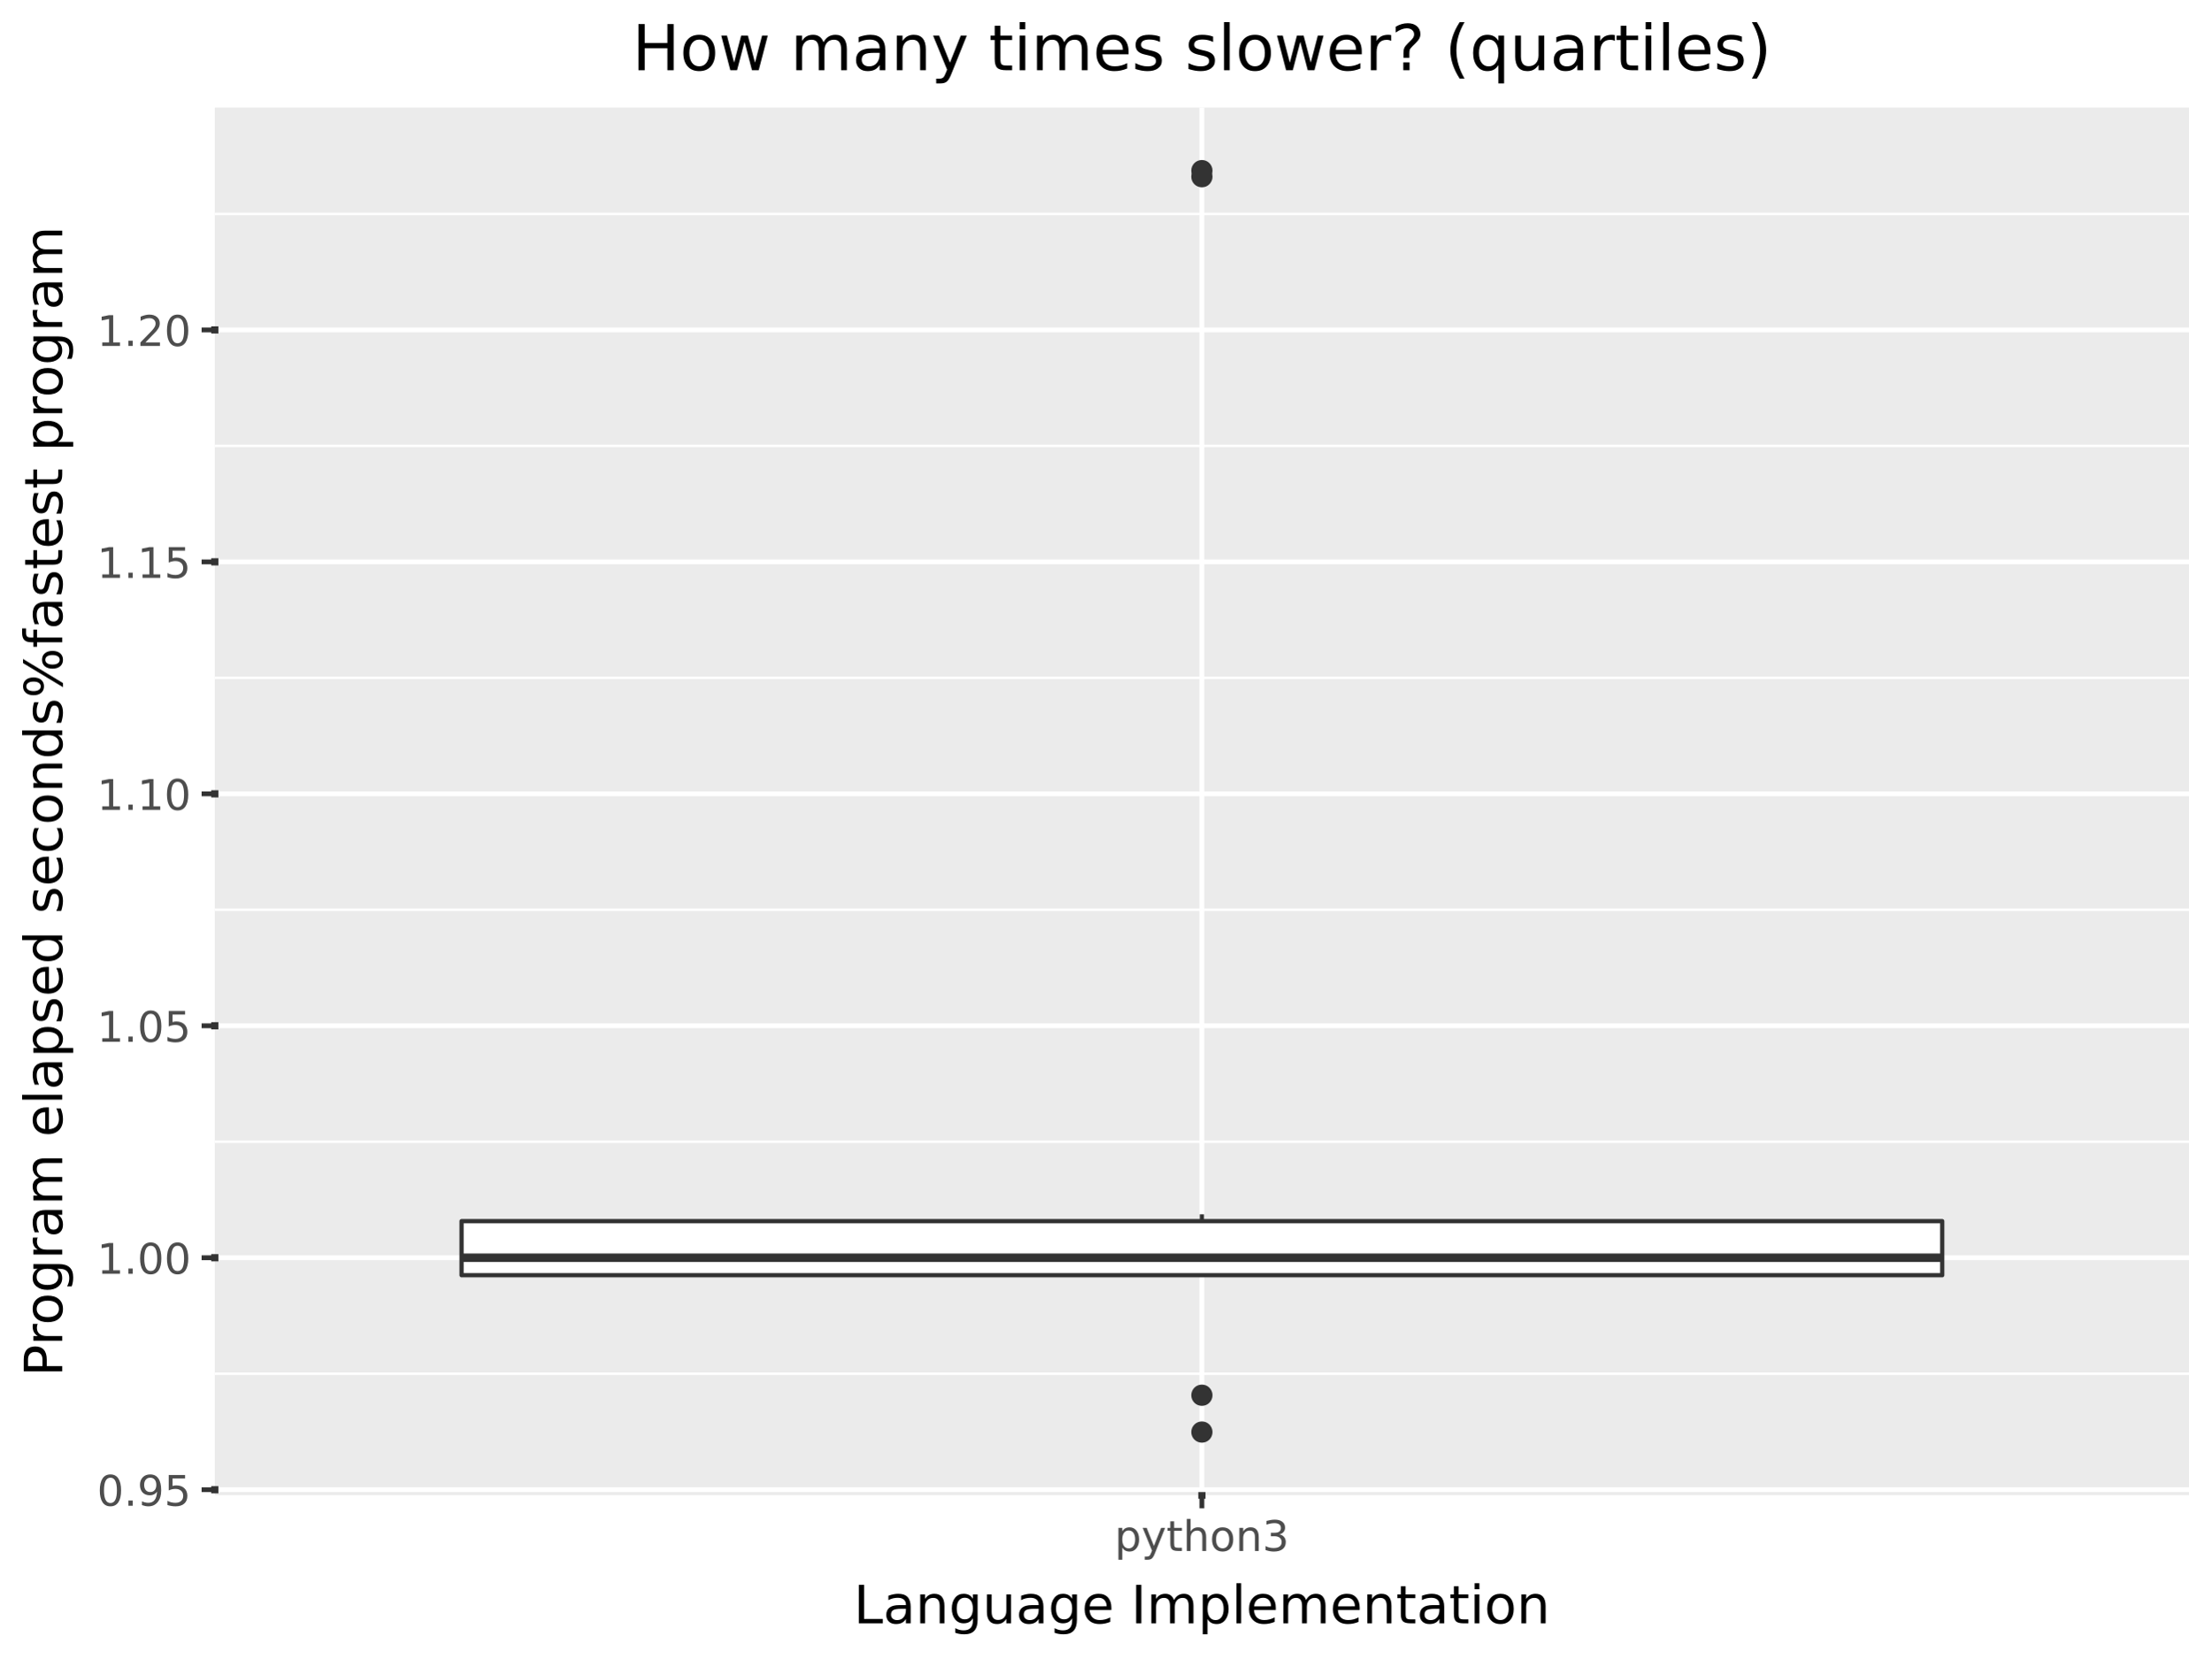
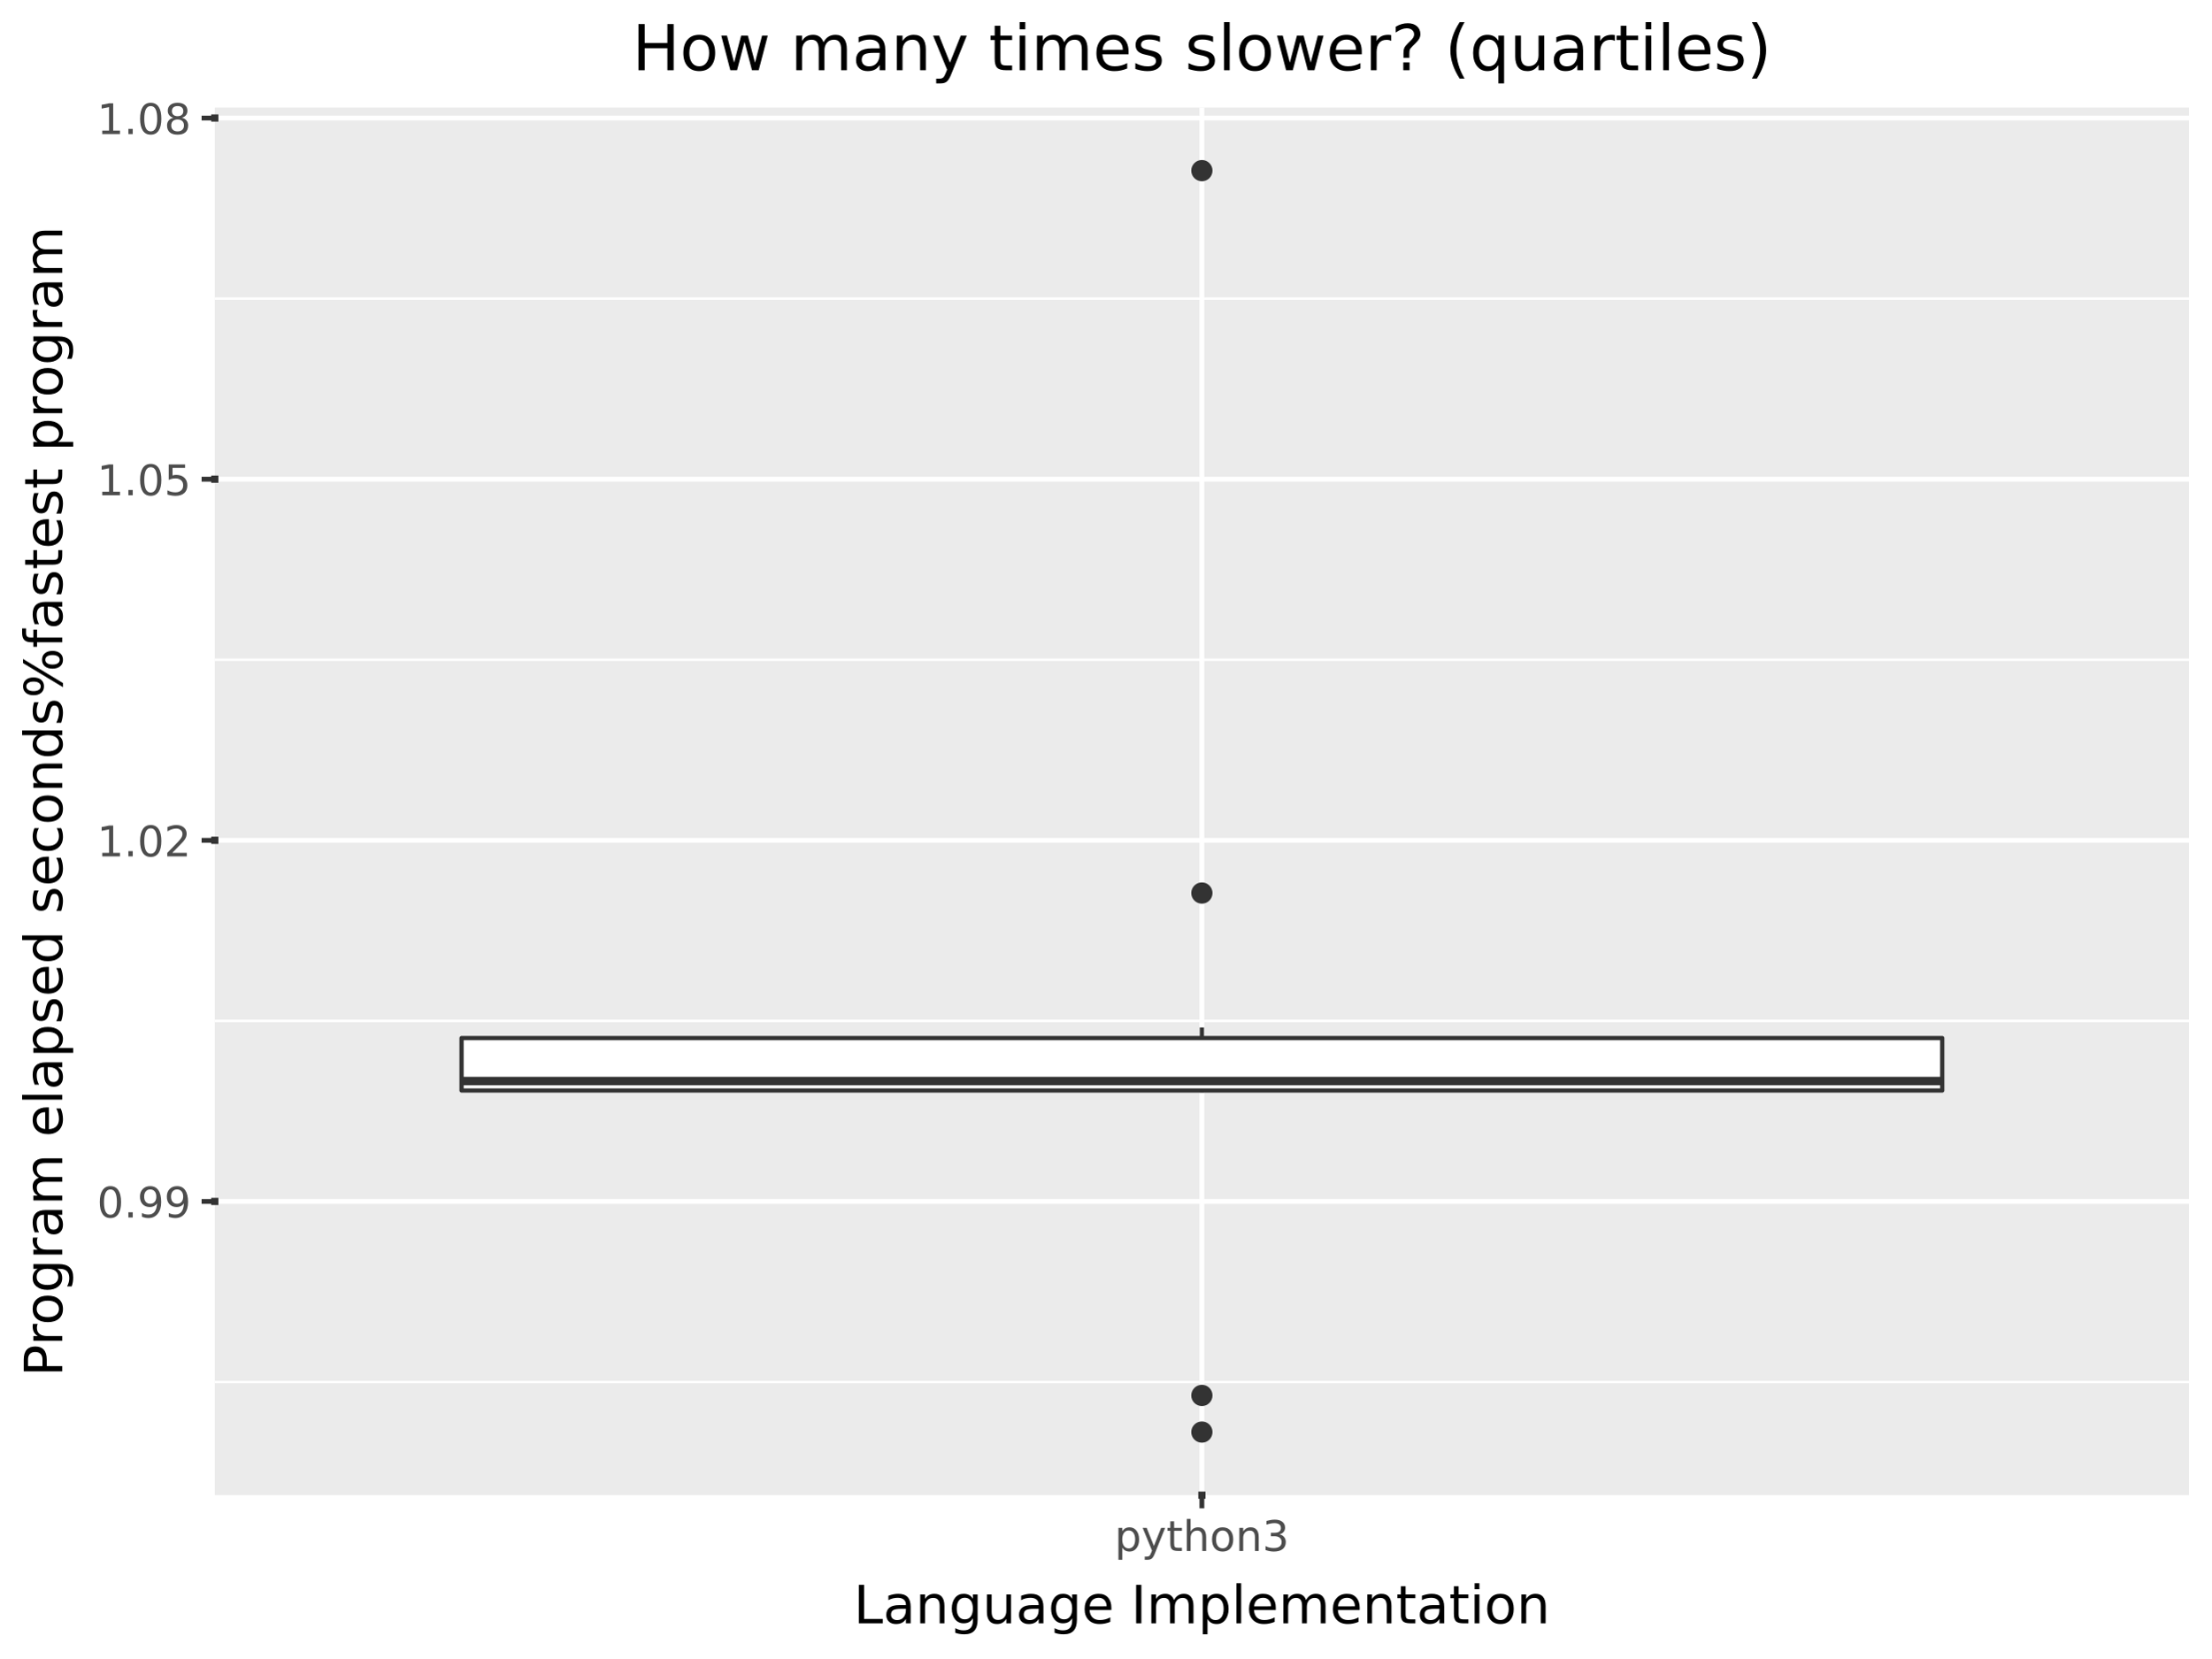
<svg xmlns="http://www.w3.org/2000/svg" xmlns:xlink="http://www.w3.org/1999/xlink" width="460.8pt" height="345.6pt" viewBox="0 0 460.8 345.6" version="1.1">
  <defs>
    <style type="text/css">*{stroke-linejoin: round; stroke-linecap: butt}</style>
  </defs>
  <g id="figure_1">
    <g id="patch_1">
      <path d="M 0 345.6  L 460.8 345.6  L 460.8 0  L 0 0  z " style="fill: #ffffff" />
    </g>
    <g id="patch_2">
      <path d="M 0 345.6  L 460.8 345.6  L 460.8 0  L 0 0  L 0 345.6  z " style="fill: none; stroke: #ffffff; stroke-linejoin: miter" />
    </g>
    <g id="axes_1">
      <g id="patch_3">
        <path d="M 44.761 311.632  L 456.192 311.632  L 456.192 22.417  L 44.761 22.417  z " style="fill: #ebebeb" />
      </g>
      <g id="matplotlib.axis_1">
        <g id="xtick_1">
          <g id="line2d_1">
-             <path d="M 250.476 311.632  L 250.476 22.417  " clip-path="url(#pa745f03133)" style="fill: none; stroke: #ffffff; stroke-linecap: square" />
+             <path d="M 250.476 311.632  L 250.476 22.417  " clip-path="url(#pc85e8f72fd)" style="fill: none; stroke: #ffffff; stroke-linecap: square" />
          </g>
          <g id="line2d_2">
            <path d="M 250.476 311.632  " style="fill: none; stroke: #333333; stroke-width: 1.5; stroke-linecap: square" />
            <defs>
-               <path id="m2b286277fe" d="M 0 0  L 0 2.75  " style="stroke: #333333" />
+               <path id="m8c3a26680d" d="M 0 0  L 0 2.75  " style="stroke: #333333" />
            </defs>
            <g>
-               <use xlink:href="#m2b286277fe" x="250.476" y="311.632" style="fill: #333333; stroke: #333333" />
+               <use xlink:href="#m8c3a26680d" x="250.476" y="311.632" style="fill: #333333; stroke: #333333" />
            </g>
          </g>
          <g id="text_1">
            <g style="fill: #4d4d4d" transform="translate(232.2851 323.2691) scale(0.088 -0.088)">
              <defs>
                <path id="DejaVuSans-53" d="M 1159 525  L 1159 -1331  L 581 -1331  L 581 3500  L 1159 3500  L 1159 2969  Q 1341 3281 1617 3432  Q 1894 3584 2278 3584  Q 2916 3584 3314 3078  Q 3713 2572 3713 1747  Q 3713 922 3314 415  Q 2916 -91 2278 -91  Q 1894 -91 1617 61  Q 1341 213 1159 525  z M 3116 1747  Q 3116 2381 2855 2742  Q 2594 3103 2138 3103  Q 1681 3103 1420 2742  Q 1159 2381 1159 1747  Q 1159 1113 1420 752  Q 1681 391 2138 391  Q 2594 391 2855 752  Q 3116 1113 3116 1747  z " transform="scale(0.015625)" />
                <path id="DejaVuSans-5c" d="M 2059 -325  Q 1816 -950 1584 -1140  Q 1353 -1331 966 -1331  L 506 -1331  L 506 -850  L 844 -850  Q 1081 -850 1212 -737  Q 1344 -625 1503 -206  L 1606 56  L 191 3500  L 800 3500  L 1894 763  L 2988 3500  L 3597 3500  L 2059 -325  z " transform="scale(0.015625)" />
                <path id="DejaVuSans-57" d="M 1172 4494  L 1172 3500  L 2356 3500  L 2356 3053  L 1172 3053  L 1172 1153  Q 1172 725 1289 603  Q 1406 481 1766 481  L 2356 481  L 2356 0  L 1766 0  Q 1100 0 847 248  Q 594 497 594 1153  L 594 3053  L 172 3053  L 172 3500  L 594 3500  L 594 4494  L 1172 4494  z " transform="scale(0.015625)" />
                <path id="DejaVuSans-4b" d="M 3513 2113  L 3513 0  L 2938 0  L 2938 2094  Q 2938 2591 2744 2837  Q 2550 3084 2163 3084  Q 1697 3084 1428 2787  Q 1159 2491 1159 1978  L 1159 0  L 581 0  L 581 4863  L 1159 4863  L 1159 2956  Q 1366 3272 1645 3428  Q 1925 3584 2291 3584  Q 2894 3584 3203 3211  Q 3513 2838 3513 2113  z " transform="scale(0.015625)" />
                <path id="DejaVuSans-52" d="M 1959 3097  Q 1497 3097 1228 2736  Q 959 2375 959 1747  Q 959 1119 1226 758  Q 1494 397 1959 397  Q 2419 397 2687 759  Q 2956 1122 2956 1747  Q 2956 2369 2687 2733  Q 2419 3097 1959 3097  z M 1959 3584  Q 2709 3584 3137 3096  Q 3566 2609 3566 1747  Q 3566 888 3137 398  Q 2709 -91 1959 -91  Q 1206 -91 779 398  Q 353 888 353 1747  Q 353 2609 779 3096  Q 1206 3584 1959 3584  z " transform="scale(0.015625)" />
                <path id="DejaVuSans-51" d="M 3513 2113  L 3513 0  L 2938 0  L 2938 2094  Q 2938 2591 2744 2837  Q 2550 3084 2163 3084  Q 1697 3084 1428 2787  Q 1159 2491 1159 1978  L 1159 0  L 581 0  L 581 3500  L 1159 3500  L 1159 2956  Q 1366 3272 1645 3428  Q 1925 3584 2291 3584  Q 2894 3584 3203 3211  Q 3513 2838 3513 2113  z " transform="scale(0.015625)" />
                <path id="DejaVuSans-16" d="M 2597 2516  Q 3050 2419 3304 2112  Q 3559 1806 3559 1356  Q 3559 666 3084 287  Q 2609 -91 1734 -91  Q 1441 -91 1130 -33  Q 819 25 488 141  L 488 750  Q 750 597 1062 519  Q 1375 441 1716 441  Q 2309 441 2620 675  Q 2931 909 2931 1356  Q 2931 1769 2642 2001  Q 2353 2234 1838 2234  L 1294 2234  L 1294 2753  L 1863 2753  Q 2328 2753 2575 2939  Q 2822 3125 2822 3475  Q 2822 3834 2567 4026  Q 2313 4219 1838 4219  Q 1578 4219 1281 4162  Q 984 4106 628 3988  L 628 4550  Q 988 4650 1302 4700  Q 1616 4750 1894 4750  Q 2613 4750 3031 4423  Q 3450 4097 3450 3541  Q 3450 3153 3228 2886  Q 3006 2619 2597 2516  z " transform="scale(0.015625)" />
              </defs>
              <use xlink:href="#DejaVuSans-53" />
              <use xlink:href="#DejaVuSans-5c" transform="translate(63.48438 0)" />
              <use xlink:href="#DejaVuSans-57" transform="translate(122.6719 0)" />
              <use xlink:href="#DejaVuSans-4b" transform="translate(161.875 0)" />
              <use xlink:href="#DejaVuSans-52" transform="translate(225.25 0)" />
              <use xlink:href="#DejaVuSans-51" transform="translate(286.4375 0)" />
              <use xlink:href="#DejaVuSans-16" transform="translate(349.8125 0)" />
            </g>
          </g>
        </g>
      </g>
      <g id="matplotlib.axis_2">
        <g id="ytick_1">
          <g id="line2d_3">
-             <path d="M 44.761 310.501  L 456.192 310.501  " clip-path="url(#pa745f03133)" style="fill: none; stroke: #ffffff; stroke-linecap: square" />
+             <path d="M 44.761 250.419  L 456.192 250.419  " clip-path="url(#pc85e8f72fd)" style="fill: none; stroke: #ffffff; stroke-linecap: square" />
          </g>
          <g id="line2d_4">
-             <path d="M 44.761 310.501  " style="fill: none; stroke: #333333; stroke-width: 1.5; stroke-linecap: square" />
+             <path d="M 44.761 250.419  " style="fill: none; stroke: #333333; stroke-width: 1.5; stroke-linecap: square" />
            <defs>
-               <path id="m664c8a702e" d="M 0 0  L -2.75 0  " style="stroke: #333333" />
+               <path id="med8952247d" d="M 0 0  L -2.75 0  " style="stroke: #333333" />
            </defs>
            <g>
-               <use xlink:href="#m664c8a702e" x="44.761" y="310.501" style="fill: #333333; stroke: #333333" />
+               <use xlink:href="#med8952247d" x="44.761" y="250.419" style="fill: #333333; stroke: #333333" />
            </g>
          </g>
          <g id="text_2">
-             <g style="fill: #4d4d4d" transform="translate(20.21686 313.8437) scale(0.088 -0.088)">
+             <g style="fill: #4d4d4d" transform="translate(20.21686 253.7616) scale(0.088 -0.088)">
              <defs>
                <path id="DejaVuSans-13" d="M 2034 4250  Q 1547 4250 1301 3770  Q 1056 3291 1056 2328  Q 1056 1369 1301 889  Q 1547 409 2034 409  Q 2525 409 2770 889  Q 3016 1369 3016 2328  Q 3016 3291 2770 3770  Q 2525 4250 2034 4250  z M 2034 4750  Q 2819 4750 3233 4129  Q 3647 3509 3647 2328  Q 3647 1150 3233 529  Q 2819 -91 2034 -91  Q 1250 -91 836 529  Q 422 1150 422 2328  Q 422 3509 836 4129  Q 1250 4750 2034 4750  z " transform="scale(0.015625)" />
                <path id="DejaVuSans-11" d="M 684 794  L 1344 794  L 1344 0  L 684 0  L 684 794  z " transform="scale(0.015625)" />
                <path id="DejaVuSans-1c" d="M 703 97  L 703 672  Q 941 559 1184 500  Q 1428 441 1663 441  Q 2288 441 2617 861  Q 2947 1281 2994 2138  Q 2813 1869 2534 1725  Q 2256 1581 1919 1581  Q 1219 1581 811 2004  Q 403 2428 403 3163  Q 403 3881 828 4315  Q 1253 4750 1959 4750  Q 2769 4750 3195 4129  Q 3622 3509 3622 2328  Q 3622 1225 3098 567  Q 2575 -91 1691 -91  Q 1453 -91 1209 -44  Q 966 3 703 97  z M 1959 2075  Q 2384 2075 2632 2365  Q 2881 2656 2881 3163  Q 2881 3666 2632 3958  Q 2384 4250 1959 4250  Q 1534 4250 1286 3958  Q 1038 3666 1038 3163  Q 1038 2656 1286 2365  Q 1534 2075 1959 2075  z " transform="scale(0.015625)" />
-                 <path id="DejaVuSans-18" d="M 691 4666  L 3169 4666  L 3169 4134  L 1269 4134  L 1269 2991  Q 1406 3038 1543 3061  Q 1681 3084 1819 3084  Q 2600 3084 3056 2656  Q 3513 2228 3513 1497  Q 3513 744 3044 326  Q 2575 -91 1722 -91  Q 1428 -91 1123 -41  Q 819 9 494 109  L 494 744  Q 775 591 1075 516  Q 1375 441 1709 441  Q 2250 441 2565 725  Q 2881 1009 2881 1497  Q 2881 1984 2565 2268  Q 2250 2553 1709 2553  Q 1456 2553 1204 2497  Q 953 2441 691 2322  L 691 4666  z " transform="scale(0.015625)" />
              </defs>
              <use xlink:href="#DejaVuSans-13" />
              <use xlink:href="#DejaVuSans-11" transform="translate(63.625 0)" />
              <use xlink:href="#DejaVuSans-1c" transform="translate(95.40625 0)" />
-               <use xlink:href="#DejaVuSans-18" transform="translate(159.0312 0)" />
+               <use xlink:href="#DejaVuSans-1c" transform="translate(159.0312 0)" />
            </g>
          </g>
        </g>
        <g id="ytick_2">
          <g id="line2d_5">
-             <path d="M 44.761 262.152  L 456.192 262.152  " clip-path="url(#pa745f03133)" style="fill: none; stroke: #ffffff; stroke-linecap: square" />
+             <path d="M 44.761 175.147  L 456.192 175.147  " clip-path="url(#pc85e8f72fd)" style="fill: none; stroke: #ffffff; stroke-linecap: square" />
          </g>
          <g id="line2d_6">
-             <path d="M 44.761 262.152  " style="fill: none; stroke: #333333; stroke-width: 1.5; stroke-linecap: square" />
-             <g>
-               <use xlink:href="#m664c8a702e" x="44.761" y="262.152" style="fill: #333333; stroke: #333333" />
+             <path d="M 44.761 175.147  " style="fill: none; stroke: #333333; stroke-width: 1.5; stroke-linecap: square" />
+             <g>
+               <use xlink:href="#med8952247d" x="44.761" y="175.147" style="fill: #333333; stroke: #333333" />
            </g>
          </g>
          <g id="text_3">
-             <g style="fill: #4d4d4d" transform="translate(20.21686 265.4954) scale(0.088 -0.088)">
+             <g style="fill: #4d4d4d" transform="translate(20.21686 178.4903) scale(0.088 -0.088)">
              <defs>
                <path id="DejaVuSans-14" d="M 794 531  L 1825 531  L 1825 4091  L 703 3866  L 703 4441  L 1819 4666  L 2450 4666  L 2450 531  L 3481 531  L 3481 0  L 794 0  L 794 531  z " transform="scale(0.015625)" />
+                 <path id="DejaVuSans-15" d="M 1228 531  L 3431 531  L 3431 0  L 469 0  L 469 531  Q 828 903 1448 1529  Q 2069 2156 2228 2338  Q 2531 2678 2651 2914  Q 2772 3150 2772 3378  Q 2772 3750 2511 3984  Q 2250 4219 1831 4219  Q 1534 4219 1204 4116  Q 875 4013 500 3803  L 500 4441  Q 881 4594 1212 4672  Q 1544 4750 1819 4750  Q 2544 4750 2975 4387  Q 3406 4025 3406 3419  Q 3406 3131 3298 2873  Q 3191 2616 2906 2266  Q 2828 2175 2409 1742  Q 1991 1309 1228 531  z " transform="scale(0.015625)" />
              </defs>
              <use xlink:href="#DejaVuSans-14" />
              <use xlink:href="#DejaVuSans-11" transform="translate(63.625 0)" />
              <use xlink:href="#DejaVuSans-13" transform="translate(95.40625 0)" />
-               <use xlink:href="#DejaVuSans-13" transform="translate(159.0312 0)" />
+               <use xlink:href="#DejaVuSans-15" transform="translate(159.0312 0)" />
            </g>
          </g>
        </g>
        <g id="ytick_3">
          <g id="line2d_7">
-             <path d="M 44.761 213.804  L 456.192 213.804  " clip-path="url(#pa745f03133)" style="fill: none; stroke: #ffffff; stroke-linecap: square" />
+             <path d="M 44.761 99.876  L 456.192 99.876  " clip-path="url(#pc85e8f72fd)" style="fill: none; stroke: #ffffff; stroke-linecap: square" />
          </g>
          <g id="line2d_8">
-             <path d="M 44.761 213.804  " style="fill: none; stroke: #333333; stroke-width: 1.5; stroke-linecap: square" />
-             <g>
-               <use xlink:href="#m664c8a702e" x="44.761" y="213.804" style="fill: #333333; stroke: #333333" />
+             <path d="M 44.761 99.876  " style="fill: none; stroke: #333333; stroke-width: 1.5; stroke-linecap: square" />
+             <g>
+               <use xlink:href="#med8952247d" x="44.761" y="99.876" style="fill: #333333; stroke: #333333" />
            </g>
          </g>
          <g id="text_4">
-             <g style="fill: #4d4d4d" transform="translate(20.21686 217.1471) scale(0.088 -0.088)">
+             <g style="fill: #4d4d4d" transform="translate(20.21686 103.2191) scale(0.088 -0.088)">
+               <defs>
+                 <path id="DejaVuSans-18" d="M 691 4666  L 3169 4666  L 3169 4134  L 1269 4134  L 1269 2991  Q 1406 3038 1543 3061  Q 1681 3084 1819 3084  Q 2600 3084 3056 2656  Q 3513 2228 3513 1497  Q 3513 744 3044 326  Q 2575 -91 1722 -91  Q 1428 -91 1123 -41  Q 819 9 494 109  L 494 744  Q 775 591 1075 516  Q 1375 441 1709 441  Q 2250 441 2565 725  Q 2881 1009 2881 1497  Q 2881 1984 2565 2268  Q 2250 2553 1709 2553  Q 1456 2553 1204 2497  Q 953 2441 691 2322  L 691 4666  z " transform="scale(0.015625)" />
+               </defs>
              <use xlink:href="#DejaVuSans-14" />
              <use xlink:href="#DejaVuSans-11" transform="translate(63.625 0)" />
              <use xlink:href="#DejaVuSans-13" transform="translate(95.40625 0)" />
              <use xlink:href="#DejaVuSans-18" transform="translate(159.0312 0)" />
            </g>
          </g>
        </g>
        <g id="ytick_4">
          <g id="line2d_9">
-             <path d="M 44.761 165.456  L 456.192 165.456  " clip-path="url(#pa745f03133)" style="fill: none; stroke: #ffffff; stroke-linecap: square" />
+             <path d="M 44.761 24.605  L 456.192 24.605  " clip-path="url(#pc85e8f72fd)" style="fill: none; stroke: #ffffff; stroke-linecap: square" />
          </g>
          <g id="line2d_10">
-             <path d="M 44.761 165.456  " style="fill: none; stroke: #333333; stroke-width: 1.5; stroke-linecap: square" />
-             <g>
-               <use xlink:href="#m664c8a702e" x="44.761" y="165.456" style="fill: #333333; stroke: #333333" />
+             <path d="M 44.761 24.605  " style="fill: none; stroke: #333333; stroke-width: 1.5; stroke-linecap: square" />
+             <g>
+               <use xlink:href="#med8952247d" x="44.761" y="24.605" style="fill: #333333; stroke: #333333" />
            </g>
          </g>
          <g id="text_5">
-             <g style="fill: #4d4d4d" transform="translate(20.21686 168.7988) scale(0.088 -0.088)">
+             <g style="fill: #4d4d4d" transform="translate(20.21686 27.94779) scale(0.088 -0.088)">
+               <defs>
+                 <path id="DejaVuSans-1b" d="M 2034 2216  Q 1584 2216 1326 1975  Q 1069 1734 1069 1313  Q 1069 891 1326 650  Q 1584 409 2034 409  Q 2484 409 2743 651  Q 3003 894 3003 1313  Q 3003 1734 2745 1975  Q 2488 2216 2034 2216  z M 1403 2484  Q 997 2584 770 2862  Q 544 3141 544 3541  Q 544 4100 942 4425  Q 1341 4750 2034 4750  Q 2731 4750 3128 4425  Q 3525 4100 3525 3541  Q 3525 3141 3298 2862  Q 3072 2584 2669 2484  Q 3125 2378 3379 2068  Q 3634 1759 3634 1313  Q 3634 634 3220 271  Q 2806 -91 2034 -91  Q 1263 -91 848 271  Q 434 634 434 1313  Q 434 1759 690 2068  Q 947 2378 1403 2484  z M 1172 3481  Q 1172 3119 1398 2916  Q 1625 2713 2034 2713  Q 2441 2713 2670 2916  Q 2900 3119 2900 3481  Q 2900 3844 2670 4047  Q 2441 4250 2034 4250  Q 1625 4250 1398 4047  Q 1172 3844 1172 3481  z " transform="scale(0.015625)" />
+               </defs>
              <use xlink:href="#DejaVuSans-14" />
              <use xlink:href="#DejaVuSans-11" transform="translate(63.625 0)" />
-               <use xlink:href="#DejaVuSans-14" transform="translate(95.40625 0)" />
-               <use xlink:href="#DejaVuSans-13" transform="translate(159.0312 0)" />
+               <use xlink:href="#DejaVuSans-13" transform="translate(95.40625 0)" />
+               <use xlink:href="#DejaVuSans-1b" transform="translate(159.0312 0)" />
            </g>
          </g>
        </g>
        <g id="ytick_5">
          <g id="line2d_11">
-             <path d="M 44.761 117.108  L 456.192 117.108  " clip-path="url(#pa745f03133)" style="fill: none; stroke: #ffffff; stroke-linecap: square" />
-           </g>
+             <path d="M 44.761 288.054  L 456.192 288.054  " clip-path="url(#pc85e8f72fd)" style="fill: none; stroke: #ffffff; stroke-width: 0.5; stroke-linecap: square" />
+           </g>
+         </g>
+         <g id="ytick_6">
          <g id="line2d_12">
-             <path d="M 44.761 117.108  " style="fill: none; stroke: #333333; stroke-width: 1.5; stroke-linecap: square" />
-             <g>
-               <use xlink:href="#m664c8a702e" x="44.761" y="117.108" style="fill: #333333; stroke: #333333" />
-             </g>
-           </g>
-           <g id="text_6">
-             <g style="fill: #4d4d4d" transform="translate(20.21686 120.4505) scale(0.088 -0.088)">
-               <use xlink:href="#DejaVuSans-14" />
-               <use xlink:href="#DejaVuSans-11" transform="translate(63.625 0)" />
-               <use xlink:href="#DejaVuSans-14" transform="translate(95.40625 0)" />
-               <use xlink:href="#DejaVuSans-18" transform="translate(159.0312 0)" />
-             </g>
-           </g>
-         </g>
-         <g id="ytick_6">
+             <path d="M 44.761 212.783  L 456.192 212.783  " clip-path="url(#pc85e8f72fd)" style="fill: none; stroke: #ffffff; stroke-width: 0.5; stroke-linecap: square" />
+           </g>
+         </g>
+         <g id="ytick_7">
          <g id="line2d_13">
-             <path d="M 44.761 68.759  L 456.192 68.759  " clip-path="url(#pa745f03133)" style="fill: none; stroke: #ffffff; stroke-linecap: square" />
-           </g>
+             <path d="M 44.761 137.512  L 456.192 137.512  " clip-path="url(#pc85e8f72fd)" style="fill: none; stroke: #ffffff; stroke-width: 0.5; stroke-linecap: square" />
+           </g>
+         </g>
+         <g id="ytick_8">
          <g id="line2d_14">
-             <path d="M 44.761 68.759  " style="fill: none; stroke: #333333; stroke-width: 1.5; stroke-linecap: square" />
-             <g>
-               <use xlink:href="#m664c8a702e" x="44.761" y="68.759" style="fill: #333333; stroke: #333333" />
-             </g>
-           </g>
-           <g id="text_7">
-             <g style="fill: #4d4d4d" transform="translate(20.21686 72.1022) scale(0.088 -0.088)">
-               <defs>
-                 <path id="DejaVuSans-15" d="M 1228 531  L 3431 531  L 3431 0  L 469 0  L 469 531  Q 828 903 1448 1529  Q 2069 2156 2228 2338  Q 2531 2678 2651 2914  Q 2772 3150 2772 3378  Q 2772 3750 2511 3984  Q 2250 4219 1831 4219  Q 1534 4219 1204 4116  Q 875 4013 500 3803  L 500 4441  Q 881 4594 1212 4672  Q 1544 4750 1819 4750  Q 2544 4750 2975 4387  Q 3406 4025 3406 3419  Q 3406 3131 3298 2873  Q 3191 2616 2906 2266  Q 2828 2175 2409 1742  Q 1991 1309 1228 531  z " transform="scale(0.015625)" />
-               </defs>
-               <use xlink:href="#DejaVuSans-14" />
-               <use xlink:href="#DejaVuSans-11" transform="translate(63.625 0)" />
-               <use xlink:href="#DejaVuSans-15" transform="translate(95.40625 0)" />
-               <use xlink:href="#DejaVuSans-13" transform="translate(159.0312 0)" />
-             </g>
-           </g>
-         </g>
-         <g id="ytick_7">
-           <g id="line2d_15">
-             <path d="M 44.761 286.327  L 456.192 286.327  " clip-path="url(#pa745f03133)" style="fill: none; stroke: #ffffff; stroke-width: 0.5; stroke-linecap: square" />
-           </g>
-         </g>
-         <g id="ytick_8">
-           <g id="line2d_16">
-             <path d="M 44.761 237.978  L 456.192 237.978  " clip-path="url(#pa745f03133)" style="fill: none; stroke: #ffffff; stroke-width: 0.5; stroke-linecap: square" />
-           </g>
-         </g>
-         <g id="ytick_9">
-           <g id="line2d_17">
-             <path d="M 44.761 189.63  L 456.192 189.63  " clip-path="url(#pa745f03133)" style="fill: none; stroke: #ffffff; stroke-width: 0.5; stroke-linecap: square" />
-           </g>
-         </g>
-         <g id="ytick_10">
-           <g id="line2d_18">
-             <path d="M 44.761 141.282  L 456.192 141.282  " clip-path="url(#pa745f03133)" style="fill: none; stroke: #ffffff; stroke-width: 0.5; stroke-linecap: square" />
-           </g>
-         </g>
-         <g id="ytick_11">
-           <g id="line2d_19">
-             <path d="M 44.761 92.933  L 456.192 92.933  " clip-path="url(#pa745f03133)" style="fill: none; stroke: #ffffff; stroke-width: 0.5; stroke-linecap: square" />
-           </g>
-         </g>
-         <g id="ytick_12">
-           <g id="line2d_20">
-             <path d="M 44.761 44.585  L 456.192 44.585  " clip-path="url(#pa745f03133)" style="fill: none; stroke: #ffffff; stroke-width: 0.5; stroke-linecap: square" />
+             <path d="M 44.761 62.24  L 456.192 62.24  " clip-path="url(#pc85e8f72fd)" style="fill: none; stroke: #ffffff; stroke-width: 0.5; stroke-linecap: square" />
          </g>
        </g>
      </g>
      <g id="PathCollection_1">
-         <path d="M 250.476 300.259  C 250.946 300.259 251.397 300.072 251.73 299.74  C 252.062 299.407 252.249 298.956 252.249 298.486  C 252.249 298.016 252.062 297.565 251.73 297.233  C 251.397 296.901 250.946 296.714 250.476 296.714  C 250.006 296.714 249.555 296.901 249.223 297.233  C 248.891 297.565 248.704 298.016 248.704 298.486  C 248.704 298.956 248.891 299.407 249.223 299.74  C 249.555 300.072 250.006 300.259 250.476 300.259  z " clip-path="url(#pa745f03133)" style="fill: #333333; stroke: #333333; stroke-width: 0.886" />
-         <path d="M 250.476 292.58  C 250.946 292.58 251.397 292.393 251.73 292.061  C 252.062 291.728 252.249 291.277 252.249 290.807  C 252.249 290.337 252.062 289.886 251.73 289.554  C 251.397 289.221 250.946 289.035 250.476 289.035  C 250.006 289.035 249.555 289.221 249.223 289.554  C 248.891 289.886 248.704 290.337 248.704 290.807  C 248.704 291.277 248.891 291.728 249.223 292.061  C 249.555 292.393 250.006 292.58 250.476 292.58  z " clip-path="url(#pa745f03133)" style="fill: #333333; stroke: #333333; stroke-width: 0.886" />
-         <path d="M 250.476 37.336  C 250.946 37.336 251.397 37.149 251.73 36.817  C 252.062 36.484 252.249 36.033 252.249 35.563  C 252.249 35.093 252.062 34.642 251.73 34.31  C 251.397 33.977 250.946 33.791 250.476 33.791  C 250.006 33.791 249.555 33.977 249.223 34.31  C 248.891 34.642 248.704 35.093 248.704 35.563  C 248.704 36.033 248.891 36.484 249.223 36.817  C 249.555 37.149 250.006 37.336 250.476 37.336  z " clip-path="url(#pa745f03133)" style="fill: #333333; stroke: #333333; stroke-width: 0.886" />
-         <path d="M 250.476 38.603  C 250.946 38.603 251.397 38.416 251.73 38.084  C 252.062 37.751 252.249 37.3 252.249 36.83  C 252.249 36.36 252.062 35.909 251.73 35.577  C 251.397 35.245 250.946 35.058 250.476 35.058  C 250.006 35.058 249.555 35.245 249.223 35.577  C 248.891 35.909 248.704 36.36 248.704 36.83  C 248.704 37.3 248.891 37.751 249.223 38.084  C 249.555 38.416 250.006 38.603 250.476 38.603  z " clip-path="url(#pa745f03133)" style="fill: #333333; stroke: #333333; stroke-width: 0.886" />
+         <path d="M 250.476 187.91  C 250.946 187.91 251.397 187.723 251.73 187.39  C 252.062 187.058 252.249 186.607 252.249 186.137  C 252.249 185.667 252.062 185.216 251.73 184.884  C 251.397 184.551 250.946 184.365 250.476 184.365  C 250.006 184.365 249.555 184.551 249.223 184.884  C 248.891 185.216 248.704 185.667 248.704 186.137  C 248.704 186.607 248.891 187.058 249.223 187.39  C 249.555 187.723 250.006 187.91 250.476 187.91  z " clip-path="url(#pc85e8f72fd)" style="fill: #333333; stroke: #333333; stroke-width: 0.886" />
+         <path d="M 250.476 292.623  C 250.946 292.623 251.397 292.436 251.73 292.104  C 252.062 291.771 252.249 291.32 252.249 290.85  C 252.249 290.38 252.062 289.929 251.73 289.597  C 251.397 289.265 250.946 289.078 250.476 289.078  C 250.006 289.078 249.555 289.265 249.223 289.597  C 248.891 289.929 248.704 290.38 248.704 290.85  C 248.704 291.32 248.891 291.771 249.223 292.104  C 249.555 292.436 250.006 292.623 250.476 292.623  z " clip-path="url(#pc85e8f72fd)" style="fill: #333333; stroke: #333333; stroke-width: 0.886" />
+         <path d="M 250.476 300.259  C 250.946 300.259 251.397 300.072 251.73 299.74  C 252.062 299.407 252.249 298.956 252.249 298.486  C 252.249 298.016 252.062 297.565 251.73 297.233  C 251.397 296.901 250.946 296.714 250.476 296.714  C 250.006 296.714 249.555 296.901 249.223 297.233  C 248.891 297.565 248.704 298.016 248.704 298.486  C 248.704 298.956 248.891 299.407 249.223 299.74  C 249.555 300.072 250.006 300.259 250.476 300.259  z " clip-path="url(#pc85e8f72fd)" style="fill: #333333; stroke: #333333; stroke-width: 0.886" />
+         <path d="M 250.476 37.336  C 250.946 37.336 251.397 37.149 251.73 36.817  C 252.062 36.484 252.249 36.033 252.249 35.563  C 252.249 35.093 252.062 34.642 251.73 34.31  C 251.397 33.977 250.946 33.791 250.476 33.791  C 250.006 33.791 249.555 33.977 249.223 34.31  C 248.891 34.642 248.704 35.093 248.704 35.563  C 248.704 36.033 248.891 36.484 249.223 36.817  C 249.555 37.149 250.006 37.336 250.476 37.336  z " clip-path="url(#pc85e8f72fd)" style="fill: #333333; stroke: #333333; stroke-width: 0.886" />
      </g>
      <g id="LineCollection_1">
-         <path d="M 250.476 254.527  L 250.476 253.108  " clip-path="url(#pa745f03133)" style="fill: none; stroke: #333333; stroke-width: 0.886" />
-         <path d="M 250.476 265.792  L 250.476 265.957  " clip-path="url(#pa745f03133)" style="fill: none; stroke: #333333; stroke-width: 0.886" />
+         <path d="M 250.476 216.369  L 250.476 214.158  " clip-path="url(#pc85e8f72fd)" style="fill: none; stroke: #333333; stroke-width: 0.886" />
+         <path d="M 250.476 227.288  L 250.476 227.675  " clip-path="url(#pc85e8f72fd)" style="fill: none; stroke: #333333; stroke-width: 0.886" />
      </g>
      <g id="PolyCollection_1">
        <defs>
-           <path id="m22b9c1363f" d="M 96.19 -91.073  L 96.19 -91.073  L 404.763 -91.073  L 404.763 -79.808  L 96.19 -79.808  z " style="stroke: #333333; stroke-width: 0.886" />
+           <path id="mef01d19b84" d="M 96.19 -129.231  L 96.19 -129.231  L 404.763 -129.231  L 404.763 -118.312  L 96.19 -118.312  z " style="stroke: #333333; stroke-width: 0.886" />
        </defs>
-         <g clip-path="url(#pa745f03133)">
-           <use xlink:href="#m22b9c1363f" x="0" y="345.6" style="fill: #ffffff; stroke: #333333; stroke-width: 0.886" />
+         <g clip-path="url(#pc85e8f72fd)">
+           <use xlink:href="#mef01d19b84" x="0" y="345.6" style="fill: #ffffff; stroke: #333333; stroke-width: 0.886" />
        </g>
      </g>
      <g id="LineCollection_2">
-         <path d="M 96.19 262.152  L 404.763 262.152  " clip-path="url(#pa745f03133)" style="fill: none; stroke: #333333; stroke-width: 1.772" />
-       </g>
-     </g>
-     <g id="text_8">
+         <path d="M 96.19 225.328  L 404.763 225.328  " clip-path="url(#pc85e8f72fd)" style="fill: none; stroke: #333333; stroke-width: 1.772" />
+       </g>
+     </g>
+     <g id="text_6">
      <g transform="translate(131.7557 14.63794) scale(0.132 -0.132)">
        <defs>
          <path id="DejaVuSans-2b" d="M 628 4666  L 1259 4666  L 1259 2753  L 3553 2753  L 3553 4666  L 4184 4666  L 4184 0  L 3553 0  L 3553 2222  L 1259 2222  L 1259 0  L 628 0  L 628 4666  z " transform="scale(0.015625)" />
          <path id="DejaVuSans-5a" d="M 269 3500  L 844 3500  L 1563 769  L 2278 3500  L 2956 3500  L 3675 769  L 4391 3500  L 4966 3500  L 4050 0  L 3372 0  L 2619 2869  L 1863 0  L 1184 0  L 269 3500  z " transform="scale(0.015625)" />
          <path id="DejaVuSans-3" transform="scale(0.015625)" />
          <path id="DejaVuSans-50" d="M 3328 2828  Q 3544 3216 3844 3400  Q 4144 3584 4550 3584  Q 5097 3584 5394 3201  Q 5691 2819 5691 2113  L 5691 0  L 5113 0  L 5113 2094  Q 5113 2597 4934 2840  Q 4756 3084 4391 3084  Q 3944 3084 3684 2787  Q 3425 2491 3425 1978  L 3425 0  L 2847 0  L 2847 2094  Q 2847 2600 2669 2842  Q 2491 3084 2119 3084  Q 1678 3084 1418 2786  Q 1159 2488 1159 1978  L 1159 0  L 581 0  L 581 3500  L 1159 3500  L 1159 2956  Q 1356 3278 1631 3431  Q 1906 3584 2284 3584  Q 2666 3584 2933 3390  Q 3200 3197 3328 2828  z " transform="scale(0.015625)" />
          <path id="DejaVuSans-44" d="M 2194 1759  Q 1497 1759 1228 1600  Q 959 1441 959 1056  Q 959 750 1161 570  Q 1363 391 1709 391  Q 2188 391 2477 730  Q 2766 1069 2766 1631  L 2766 1759  L 2194 1759  z M 3341 1997  L 3341 0  L 2766 0  L 2766 531  Q 2569 213 2275 61  Q 1981 -91 1556 -91  Q 1019 -91 701 211  Q 384 513 384 1019  Q 384 1609 779 1909  Q 1175 2209 1959 2209  L 2766 2209  L 2766 2266  Q 2766 2663 2505 2880  Q 2244 3097 1772 3097  Q 1472 3097 1187 3025  Q 903 2953 641 2809  L 641 3341  Q 956 3463 1253 3523  Q 1550 3584 1831 3584  Q 2591 3584 2966 3190  Q 3341 2797 3341 1997  z " transform="scale(0.015625)" />
          <path id="DejaVuSans-4c" d="M 603 3500  L 1178 3500  L 1178 0  L 603 0  L 603 3500  z M 603 4863  L 1178 4863  L 1178 4134  L 603 4134  L 603 4863  z " transform="scale(0.015625)" />
          <path id="DejaVuSans-48" d="M 3597 1894  L 3597 1613  L 953 1613  Q 991 1019 1311 708  Q 1631 397 2203 397  Q 2534 397 2845 478  Q 3156 559 3463 722  L 3463 178  Q 3153 47 2828 -22  Q 2503 -91 2169 -91  Q 1331 -91 842 396  Q 353 884 353 1716  Q 353 2575 817 3079  Q 1281 3584 2069 3584  Q 2775 3584 3186 3129  Q 3597 2675 3597 1894  z M 3022 2063  Q 3016 2534 2758 2815  Q 2500 3097 2075 3097  Q 1594 3097 1305 2825  Q 1016 2553 972 2059  L 3022 2063  z " transform="scale(0.015625)" />
          <path id="DejaVuSans-56" d="M 2834 3397  L 2834 2853  Q 2591 2978 2328 3040  Q 2066 3103 1784 3103  Q 1356 3103 1142 2972  Q 928 2841 928 2578  Q 928 2378 1081 2264  Q 1234 2150 1697 2047  L 1894 2003  Q 2506 1872 2764 1633  Q 3022 1394 3022 966  Q 3022 478 2636 193  Q 2250 -91 1575 -91  Q 1294 -91 989 -36  Q 684 19 347 128  L 347 722  Q 666 556 975 473  Q 1284 391 1588 391  Q 1994 391 2212 530  Q 2431 669 2431 922  Q 2431 1156 2273 1281  Q 2116 1406 1581 1522  L 1381 1569  Q 847 1681 609 1914  Q 372 2147 372 2553  Q 372 3047 722 3315  Q 1072 3584 1716 3584  Q 2034 3584 2315 3537  Q 2597 3491 2834 3397  z " transform="scale(0.015625)" />
          <path id="DejaVuSans-4f" d="M 603 4863  L 1178 4863  L 1178 0  L 603 0  L 603 4863  z " transform="scale(0.015625)" />
          <path id="DejaVuSans-55" d="M 2631 2963  Q 2534 3019 2420 3045  Q 2306 3072 2169 3072  Q 1681 3072 1420 2755  Q 1159 2438 1159 1844  L 1159 0  L 581 0  L 581 3500  L 1159 3500  L 1159 2956  Q 1341 3275 1631 3429  Q 1922 3584 2338 3584  Q 2397 3584 2469 3576  Q 2541 3569 2628 3553  L 2631 2963  z " transform="scale(0.015625)" />
          <path id="DejaVuSans-22" d="M 1222 794  L 1856 794  L 1856 0  L 1222 0  L 1222 794  z M 1838 1253  L 1241 1253  L 1241 1734  Q 1241 2050 1328 2253  Q 1416 2456 1697 2725  L 1978 3003  Q 2156 3169 2236 3316  Q 2316 3463 2316 3616  Q 2316 3894 2111 4066  Q 1906 4238 1569 4238  Q 1322 4238 1042 4128  Q 763 4019 459 3809  L 459 4397  Q 753 4575 1054 4662  Q 1356 4750 1678 4750  Q 2253 4750 2601 4447  Q 2950 4144 2950 3647  Q 2950 3409 2837 3195  Q 2725 2981 2444 2713  L 2169 2444  Q 2022 2297 1961 2214  Q 1900 2131 1875 2053  Q 1856 1988 1847 1894  Q 1838 1800 1838 1638  L 1838 1253  z " transform="scale(0.015625)" />
          <path id="DejaVuSans-b" d="M 1984 4856  Q 1566 4138 1362 3434  Q 1159 2731 1159 2009  Q 1159 1288 1364 580  Q 1569 -128 1984 -844  L 1484 -844  Q 1016 -109 783 600  Q 550 1309 550 2009  Q 550 2706 781 3412  Q 1013 4119 1484 4856  L 1984 4856  z " transform="scale(0.015625)" />
          <path id="DejaVuSans-54" d="M 947 1747  Q 947 1113 1208 752  Q 1469 391 1925 391  Q 2381 391 2643 752  Q 2906 1113 2906 1747  Q 2906 2381 2643 2742  Q 2381 3103 1925 3103  Q 1469 3103 1208 2742  Q 947 2381 947 1747  z M 2906 525  Q 2725 213 2448 61  Q 2172 -91 1784 -91  Q 1150 -91 751 415  Q 353 922 353 1747  Q 353 2572 751 3078  Q 1150 3584 1784 3584  Q 2172 3584 2448 3432  Q 2725 3281 2906 2969  L 2906 3500  L 3481 3500  L 3481 -1331  L 2906 -1331  L 2906 525  z " transform="scale(0.015625)" />
          <path id="DejaVuSans-58" d="M 544 1381  L 544 3500  L 1119 3500  L 1119 1403  Q 1119 906 1312 657  Q 1506 409 1894 409  Q 2359 409 2629 706  Q 2900 1003 2900 1516  L 2900 3500  L 3475 3500  L 3475 0  L 2900 0  L 2900 538  Q 2691 219 2414 64  Q 2138 -91 1772 -91  Q 1169 -91 856 284  Q 544 659 544 1381  z M 1991 3584  L 1991 3584  z " transform="scale(0.015625)" />
          <path id="DejaVuSans-c" d="M 513 4856  L 1013 4856  Q 1481 4119 1714 3412  Q 1947 2706 1947 2009  Q 1947 1309 1714 600  Q 1481 -109 1013 -844  L 513 -844  Q 928 -128 1133 580  Q 1338 1288 1338 2009  Q 1338 2731 1133 3434  Q 928 4138 513 4856  z " transform="scale(0.015625)" />
        </defs>
        <use xlink:href="#DejaVuSans-2b" />
        <use xlink:href="#DejaVuSans-52" transform="translate(75.20312 0)" />
        <use xlink:href="#DejaVuSans-5a" transform="translate(136.3906 0)" />
        <use xlink:href="#DejaVuSans-3" transform="translate(218.1719 0)" />
        <use xlink:href="#DejaVuSans-50" transform="translate(249.9531 0)" />
        <use xlink:href="#DejaVuSans-44" transform="translate(347.3594 0)" />
        <use xlink:href="#DejaVuSans-51" transform="translate(408.6406 0)" />
        <use xlink:href="#DejaVuSans-5c" transform="translate(472.0156 0)" />
        <use xlink:href="#DejaVuSans-3" transform="translate(531.2031 0)" />
        <use xlink:href="#DejaVuSans-57" transform="translate(562.9844 0)" />
        <use xlink:href="#DejaVuSans-4c" transform="translate(602.1875 0)" />
        <use xlink:href="#DejaVuSans-50" transform="translate(629.9688 0)" />
        <use xlink:href="#DejaVuSans-48" transform="translate(727.375 0)" />
        <use xlink:href="#DejaVuSans-56" transform="translate(788.9062 0)" />
        <use xlink:href="#DejaVuSans-3" transform="translate(841 0)" />
        <use xlink:href="#DejaVuSans-56" transform="translate(872.7812 0)" />
        <use xlink:href="#DejaVuSans-4f" transform="translate(924.875 0)" />
        <use xlink:href="#DejaVuSans-52" transform="translate(952.6562 0)" />
        <use xlink:href="#DejaVuSans-5a" transform="translate(1013.844 0)" />
        <use xlink:href="#DejaVuSans-48" transform="translate(1095.625 0)" />
        <use xlink:href="#DejaVuSans-55" transform="translate(1157.156 0)" />
        <use xlink:href="#DejaVuSans-22" transform="translate(1198.266 0)" />
        <use xlink:href="#DejaVuSans-3" transform="translate(1251.344 0)" />
        <use xlink:href="#DejaVuSans-b" transform="translate(1283.125 0)" />
        <use xlink:href="#DejaVuSans-54" transform="translate(1322.141 0)" />
        <use xlink:href="#DejaVuSans-58" transform="translate(1385.625 0)" />
        <use xlink:href="#DejaVuSans-44" transform="translate(1449 0)" />
        <use xlink:href="#DejaVuSans-55" transform="translate(1510.281 0)" />
        <use xlink:href="#DejaVuSans-57" transform="translate(1551.391 0)" />
        <use xlink:href="#DejaVuSans-4c" transform="translate(1590.594 0)" />
        <use xlink:href="#DejaVuSans-4f" transform="translate(1618.375 0)" />
        <use xlink:href="#DejaVuSans-48" transform="translate(1646.156 0)" />
        <use xlink:href="#DejaVuSans-56" transform="translate(1707.688 0)" />
        <use xlink:href="#DejaVuSans-c" transform="translate(1759.781 0)" />
      </g>
    </g>
-     <g id="text_9">
+     <g id="text_7">
      <g transform="translate(177.9115 338.3494) scale(0.11 -0.11)">
        <defs>
          <path id="DejaVuSans-2f" d="M 628 4666  L 1259 4666  L 1259 531  L 3531 531  L 3531 0  L 628 0  L 628 4666  z " transform="scale(0.015625)" />
          <path id="DejaVuSans-4a" d="M 2906 1791  Q 2906 2416 2648 2759  Q 2391 3103 1925 3103  Q 1463 3103 1205 2759  Q 947 2416 947 1791  Q 947 1169 1205 825  Q 1463 481 1925 481  Q 2391 481 2648 825  Q 2906 1169 2906 1791  z M 3481 434  Q 3481 -459 3084 -895  Q 2688 -1331 1869 -1331  Q 1566 -1331 1297 -1286  Q 1028 -1241 775 -1147  L 775 -588  Q 1028 -725 1275 -790  Q 1522 -856 1778 -856  Q 2344 -856 2625 -561  Q 2906 -266 2906 331  L 2906 616  Q 2728 306 2450 153  Q 2172 0 1784 0  Q 1141 0 747 490  Q 353 981 353 1791  Q 353 2603 747 3093  Q 1141 3584 1784 3584  Q 2172 3584 2450 3431  Q 2728 3278 2906 2969  L 2906 3500  L 3481 3500  L 3481 434  z " transform="scale(0.015625)" />
          <path id="DejaVuSans-2c" d="M 628 4666  L 1259 4666  L 1259 0  L 628 0  L 628 4666  z " transform="scale(0.015625)" />
        </defs>
        <use xlink:href="#DejaVuSans-2f" />
        <use xlink:href="#DejaVuSans-44" transform="translate(55.71875 0)" />
        <use xlink:href="#DejaVuSans-51" transform="translate(117 0)" />
        <use xlink:href="#DejaVuSans-4a" transform="translate(180.375 0)" />
        <use xlink:href="#DejaVuSans-58" transform="translate(243.8594 0)" />
        <use xlink:href="#DejaVuSans-44" transform="translate(307.2344 0)" />
        <use xlink:href="#DejaVuSans-4a" transform="translate(368.5156 0)" />
        <use xlink:href="#DejaVuSans-48" transform="translate(432 0)" />
        <use xlink:href="#DejaVuSans-3" transform="translate(493.5312 0)" />
        <use xlink:href="#DejaVuSans-2c" transform="translate(525.3125 0)" />
        <use xlink:href="#DejaVuSans-50" transform="translate(554.8125 0)" />
        <use xlink:href="#DejaVuSans-53" transform="translate(652.2188 0)" />
        <use xlink:href="#DejaVuSans-4f" transform="translate(715.7031 0)" />
        <use xlink:href="#DejaVuSans-48" transform="translate(743.4844 0)" />
        <use xlink:href="#DejaVuSans-50" transform="translate(805.0156 0)" />
        <use xlink:href="#DejaVuSans-48" transform="translate(902.4219 0)" />
        <use xlink:href="#DejaVuSans-51" transform="translate(963.9531 0)" />
        <use xlink:href="#DejaVuSans-57" transform="translate(1027.328 0)" />
        <use xlink:href="#DejaVuSans-44" transform="translate(1066.531 0)" />
        <use xlink:href="#DejaVuSans-57" transform="translate(1127.812 0)" />
        <use xlink:href="#DejaVuSans-4c" transform="translate(1167.016 0)" />
        <use xlink:href="#DejaVuSans-52" transform="translate(1194.797 0)" />
        <use xlink:href="#DejaVuSans-51" transform="translate(1255.984 0)" />
      </g>
    </g>
-     <g id="text_10">
+     <g id="text_8">
      <g transform="translate(12.96628 286.9076) rotate(-90) scale(0.11 -0.11)">
        <defs>
          <path id="DejaVuSans-33" d="M 1259 4147  L 1259 2394  L 2053 2394  Q 2494 2394 2734 2622  Q 2975 2850 2975 3272  Q 2975 3691 2734 3919  Q 2494 4147 2053 4147  L 1259 4147  z M 628 4666  L 2053 4666  Q 2838 4666 3239 4311  Q 3641 3956 3641 3272  Q 3641 2581 3239 2228  Q 2838 1875 2053 1875  L 1259 1875  L 1259 0  L 628 0  L 628 4666  z " transform="scale(0.015625)" />
          <path id="DejaVuSans-47" d="M 2906 2969  L 2906 4863  L 3481 4863  L 3481 0  L 2906 0  L 2906 525  Q 2725 213 2448 61  Q 2172 -91 1784 -91  Q 1150 -91 751 415  Q 353 922 353 1747  Q 353 2572 751 3078  Q 1150 3584 1784 3584  Q 2172 3584 2448 3432  Q 2725 3281 2906 2969  z M 947 1747  Q 947 1113 1208 752  Q 1469 391 1925 391  Q 2381 391 2643 752  Q 2906 1113 2906 1747  Q 2906 2381 2643 2742  Q 2381 3103 1925 3103  Q 1469 3103 1208 2742  Q 947 2381 947 1747  z " transform="scale(0.015625)" />
          <path id="DejaVuSans-46" d="M 3122 3366  L 3122 2828  Q 2878 2963 2633 3030  Q 2388 3097 2138 3097  Q 1578 3097 1268 2742  Q 959 2388 959 1747  Q 959 1106 1268 751  Q 1578 397 2138 397  Q 2388 397 2633 464  Q 2878 531 3122 666  L 3122 134  Q 2881 22 2623 -34  Q 2366 -91 2075 -91  Q 1284 -91 818 406  Q 353 903 353 1747  Q 353 2603 823 3093  Q 1294 3584 2113 3584  Q 2378 3584 2631 3529  Q 2884 3475 3122 3366  z " transform="scale(0.015625)" />
          <path id="DejaVuSans-8" d="M 4653 2053  Q 4381 2053 4226 1822  Q 4072 1591 4072 1178  Q 4072 772 4226 539  Q 4381 306 4653 306  Q 4919 306 5073 539  Q 5228 772 5228 1178  Q 5228 1588 5073 1820  Q 4919 2053 4653 2053  z M 4653 2450  Q 5147 2450 5437 2106  Q 5728 1763 5728 1178  Q 5728 594 5436 251  Q 5144 -91 4653 -91  Q 4153 -91 3862 251  Q 3572 594 3572 1178  Q 3572 1766 3864 2108  Q 4156 2450 4653 2450  z M 1428 4353  Q 1159 4353 1004 4120  Q 850 3888 850 3481  Q 850 3069 1003 2837  Q 1156 2606 1428 2606  Q 1700 2606 1854 2837  Q 2009 3069 2009 3481  Q 2009 3884 1853 4118  Q 1697 4353 1428 4353  z M 4250 4750  L 4750 4750  L 1831 -91  L 1331 -91  L 4250 4750  z M 1428 4750  Q 1922 4750 2215 4408  Q 2509 4066 2509 3481  Q 2509 2891 2217 2550  Q 1925 2209 1428 2209  Q 931 2209 642 2551  Q 353 2894 353 3481  Q 353 4063 643 4406  Q 934 4750 1428 4750  z " transform="scale(0.015625)" />
          <path id="DejaVuSans-49" d="M 2375 4863  L 2375 4384  L 1825 4384  Q 1516 4384 1395 4259  Q 1275 4134 1275 3809  L 1275 3500  L 2222 3500  L 2222 3053  L 1275 3053  L 1275 0  L 697 0  L 697 3053  L 147 3053  L 147 3500  L 697 3500  L 697 3744  Q 697 4328 969 4595  Q 1241 4863 1831 4863  L 2375 4863  z " transform="scale(0.015625)" />
        </defs>
        <use xlink:href="#DejaVuSans-33" />
        <use xlink:href="#DejaVuSans-55" transform="translate(58.54688 0)" />
        <use xlink:href="#DejaVuSans-52" transform="translate(97.45312 0)" />
        <use xlink:href="#DejaVuSans-4a" transform="translate(158.6406 0)" />
        <use xlink:href="#DejaVuSans-55" transform="translate(222.125 0)" />
        <use xlink:href="#DejaVuSans-44" transform="translate(263.2344 0)" />
        <use xlink:href="#DejaVuSans-50" transform="translate(324.5156 0)" />
        <use xlink:href="#DejaVuSans-3" transform="translate(421.9219 0)" />
        <use xlink:href="#DejaVuSans-48" transform="translate(453.7031 0)" />
        <use xlink:href="#DejaVuSans-4f" transform="translate(515.2344 0)" />
        <use xlink:href="#DejaVuSans-44" transform="translate(543.0156 0)" />
        <use xlink:href="#DejaVuSans-53" transform="translate(604.2969 0)" />
        <use xlink:href="#DejaVuSans-56" transform="translate(667.7812 0)" />
        <use xlink:href="#DejaVuSans-48" transform="translate(719.875 0)" />
        <use xlink:href="#DejaVuSans-47" transform="translate(781.4062 0)" />
        <use xlink:href="#DejaVuSans-3" transform="translate(844.8906 0)" />
        <use xlink:href="#DejaVuSans-56" transform="translate(876.6719 0)" />
        <use xlink:href="#DejaVuSans-48" transform="translate(928.7656 0)" />
        <use xlink:href="#DejaVuSans-46" transform="translate(990.2969 0)" />
        <use xlink:href="#DejaVuSans-52" transform="translate(1045.281 0)" />
        <use xlink:href="#DejaVuSans-51" transform="translate(1106.469 0)" />
        <use xlink:href="#DejaVuSans-47" transform="translate(1169.844 0)" />
        <use xlink:href="#DejaVuSans-56" transform="translate(1233.328 0)" />
        <use xlink:href="#DejaVuSans-8" transform="translate(1285.422 0)" />
        <use xlink:href="#DejaVuSans-49" transform="translate(1380.438 0)" />
        <use xlink:href="#DejaVuSans-44" transform="translate(1415.641 0)" />
        <use xlink:href="#DejaVuSans-56" transform="translate(1476.922 0)" />
        <use xlink:href="#DejaVuSans-57" transform="translate(1529.016 0)" />
        <use xlink:href="#DejaVuSans-48" transform="translate(1568.219 0)" />
        <use xlink:href="#DejaVuSans-56" transform="translate(1629.75 0)" />
        <use xlink:href="#DejaVuSans-57" transform="translate(1681.844 0)" />
        <use xlink:href="#DejaVuSans-3" transform="translate(1721.047 0)" />
        <use xlink:href="#DejaVuSans-53" transform="translate(1752.828 0)" />
        <use xlink:href="#DejaVuSans-55" transform="translate(1816.312 0)" />
        <use xlink:href="#DejaVuSans-52" transform="translate(1855.219 0)" />
        <use xlink:href="#DejaVuSans-4a" transform="translate(1916.406 0)" />
        <use xlink:href="#DejaVuSans-55" transform="translate(1979.891 0)" />
        <use xlink:href="#DejaVuSans-44" transform="translate(2021 0)" />
        <use xlink:href="#DejaVuSans-50" transform="translate(2082.281 0)" />
      </g>
    </g>
  </g>
  <defs>
-     <clipPath id="pa745f03133">
+     <clipPath id="pc85e8f72fd">
      <rect x="44.761" y="22.417" width="411.431" height="289.215" />
    </clipPath>
  </defs>
</svg>
